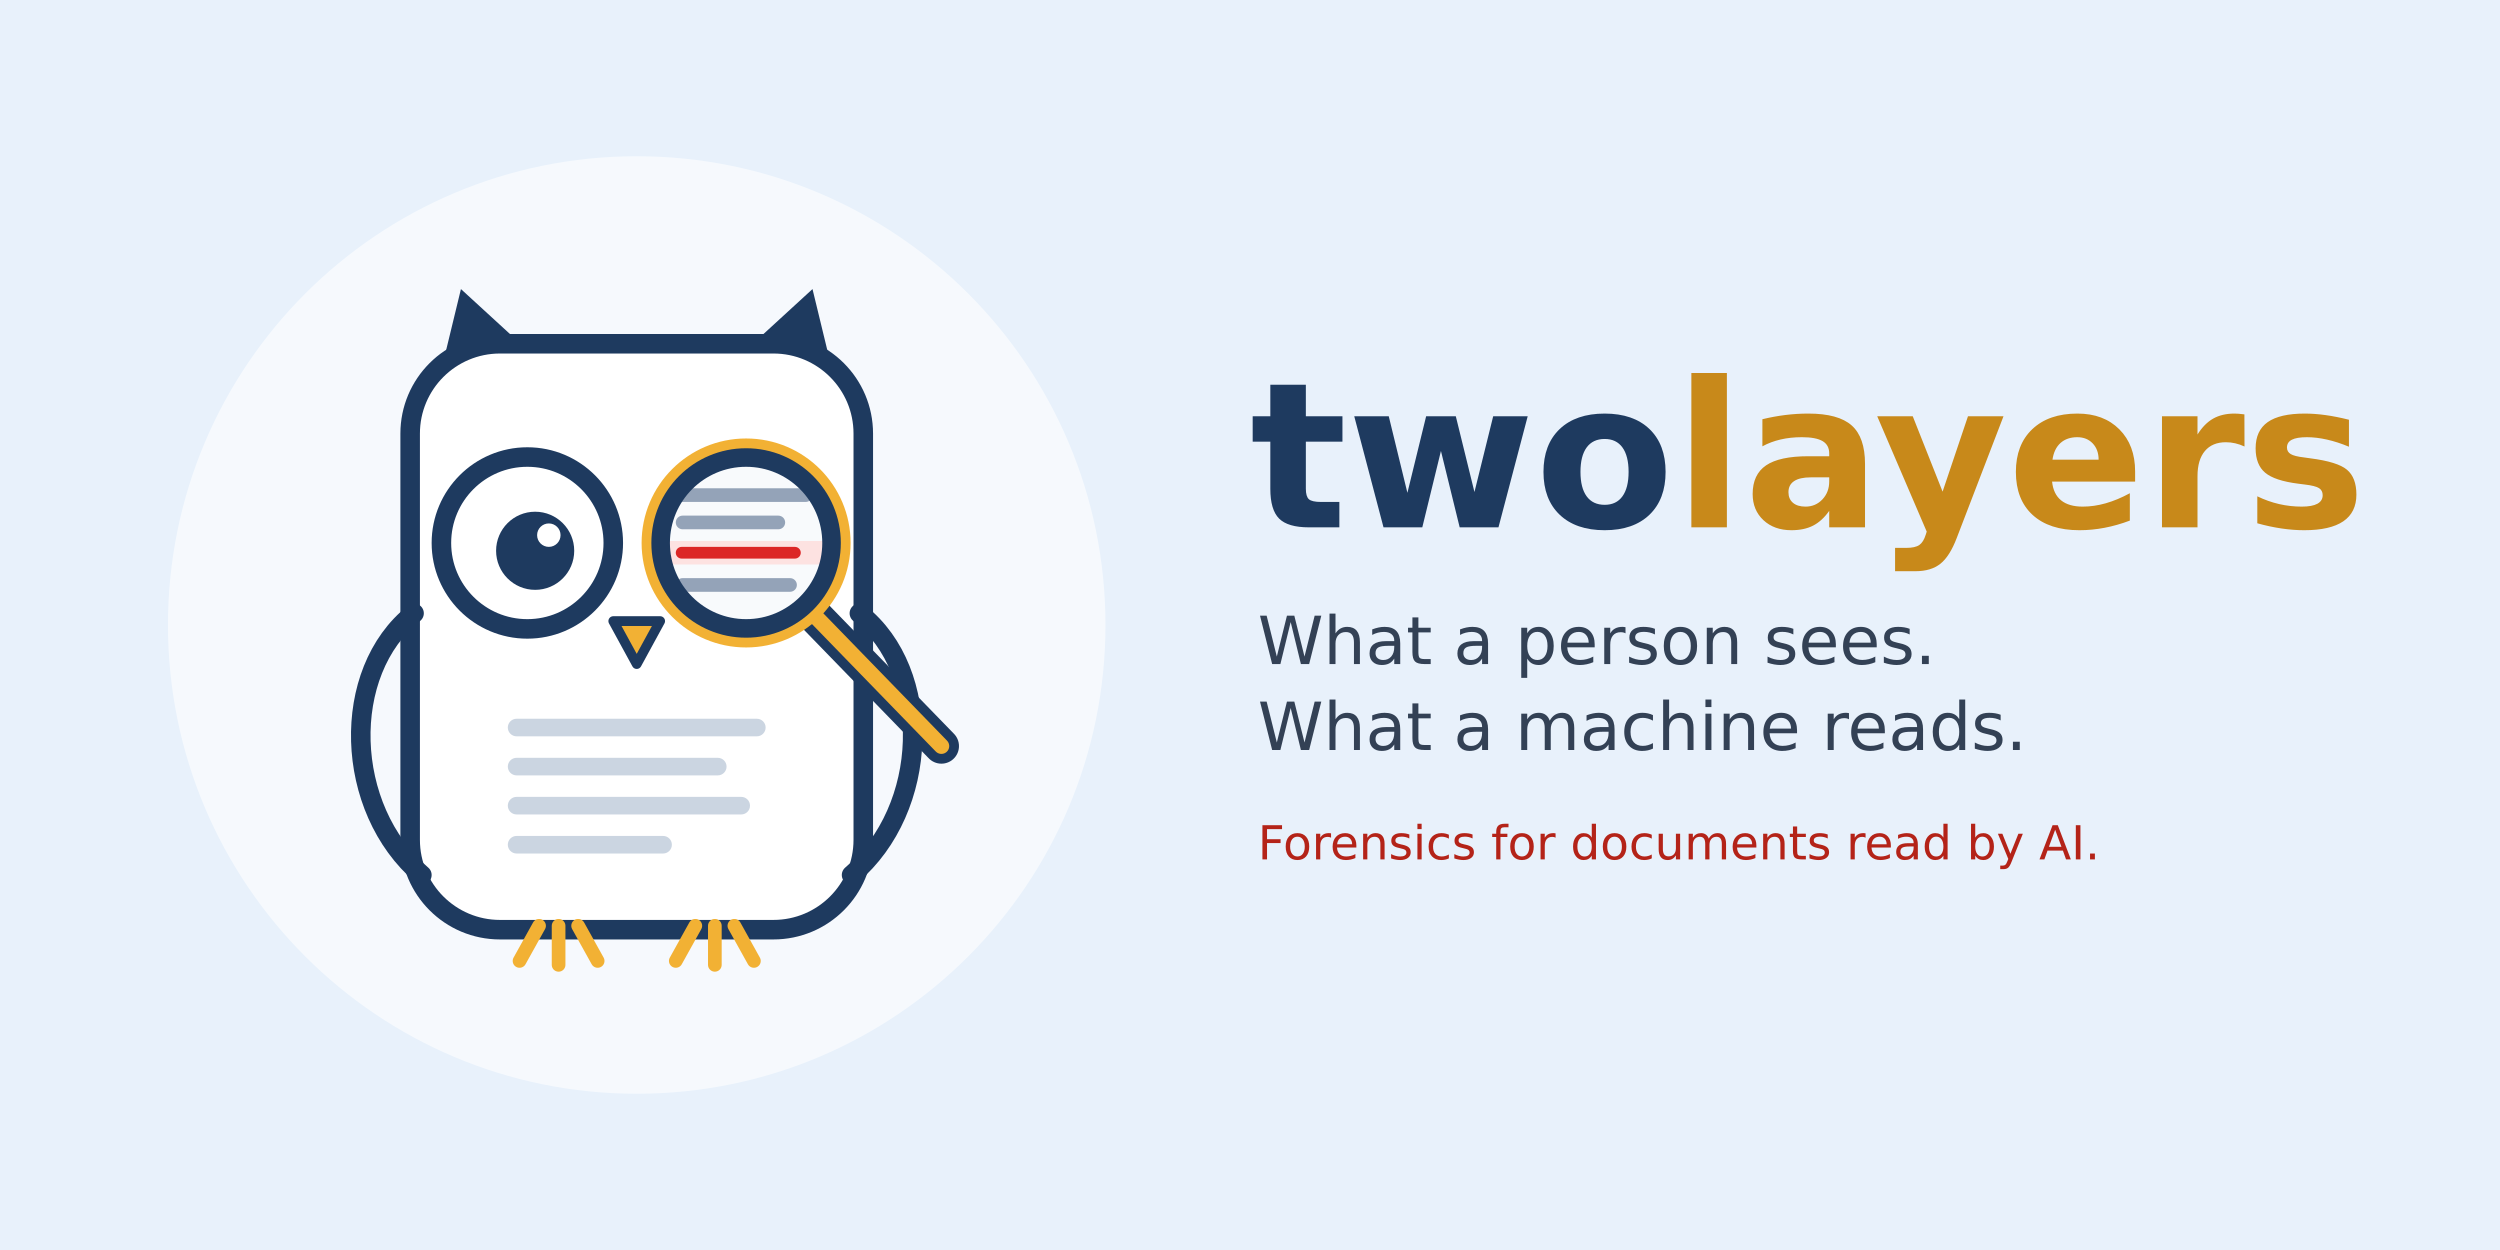
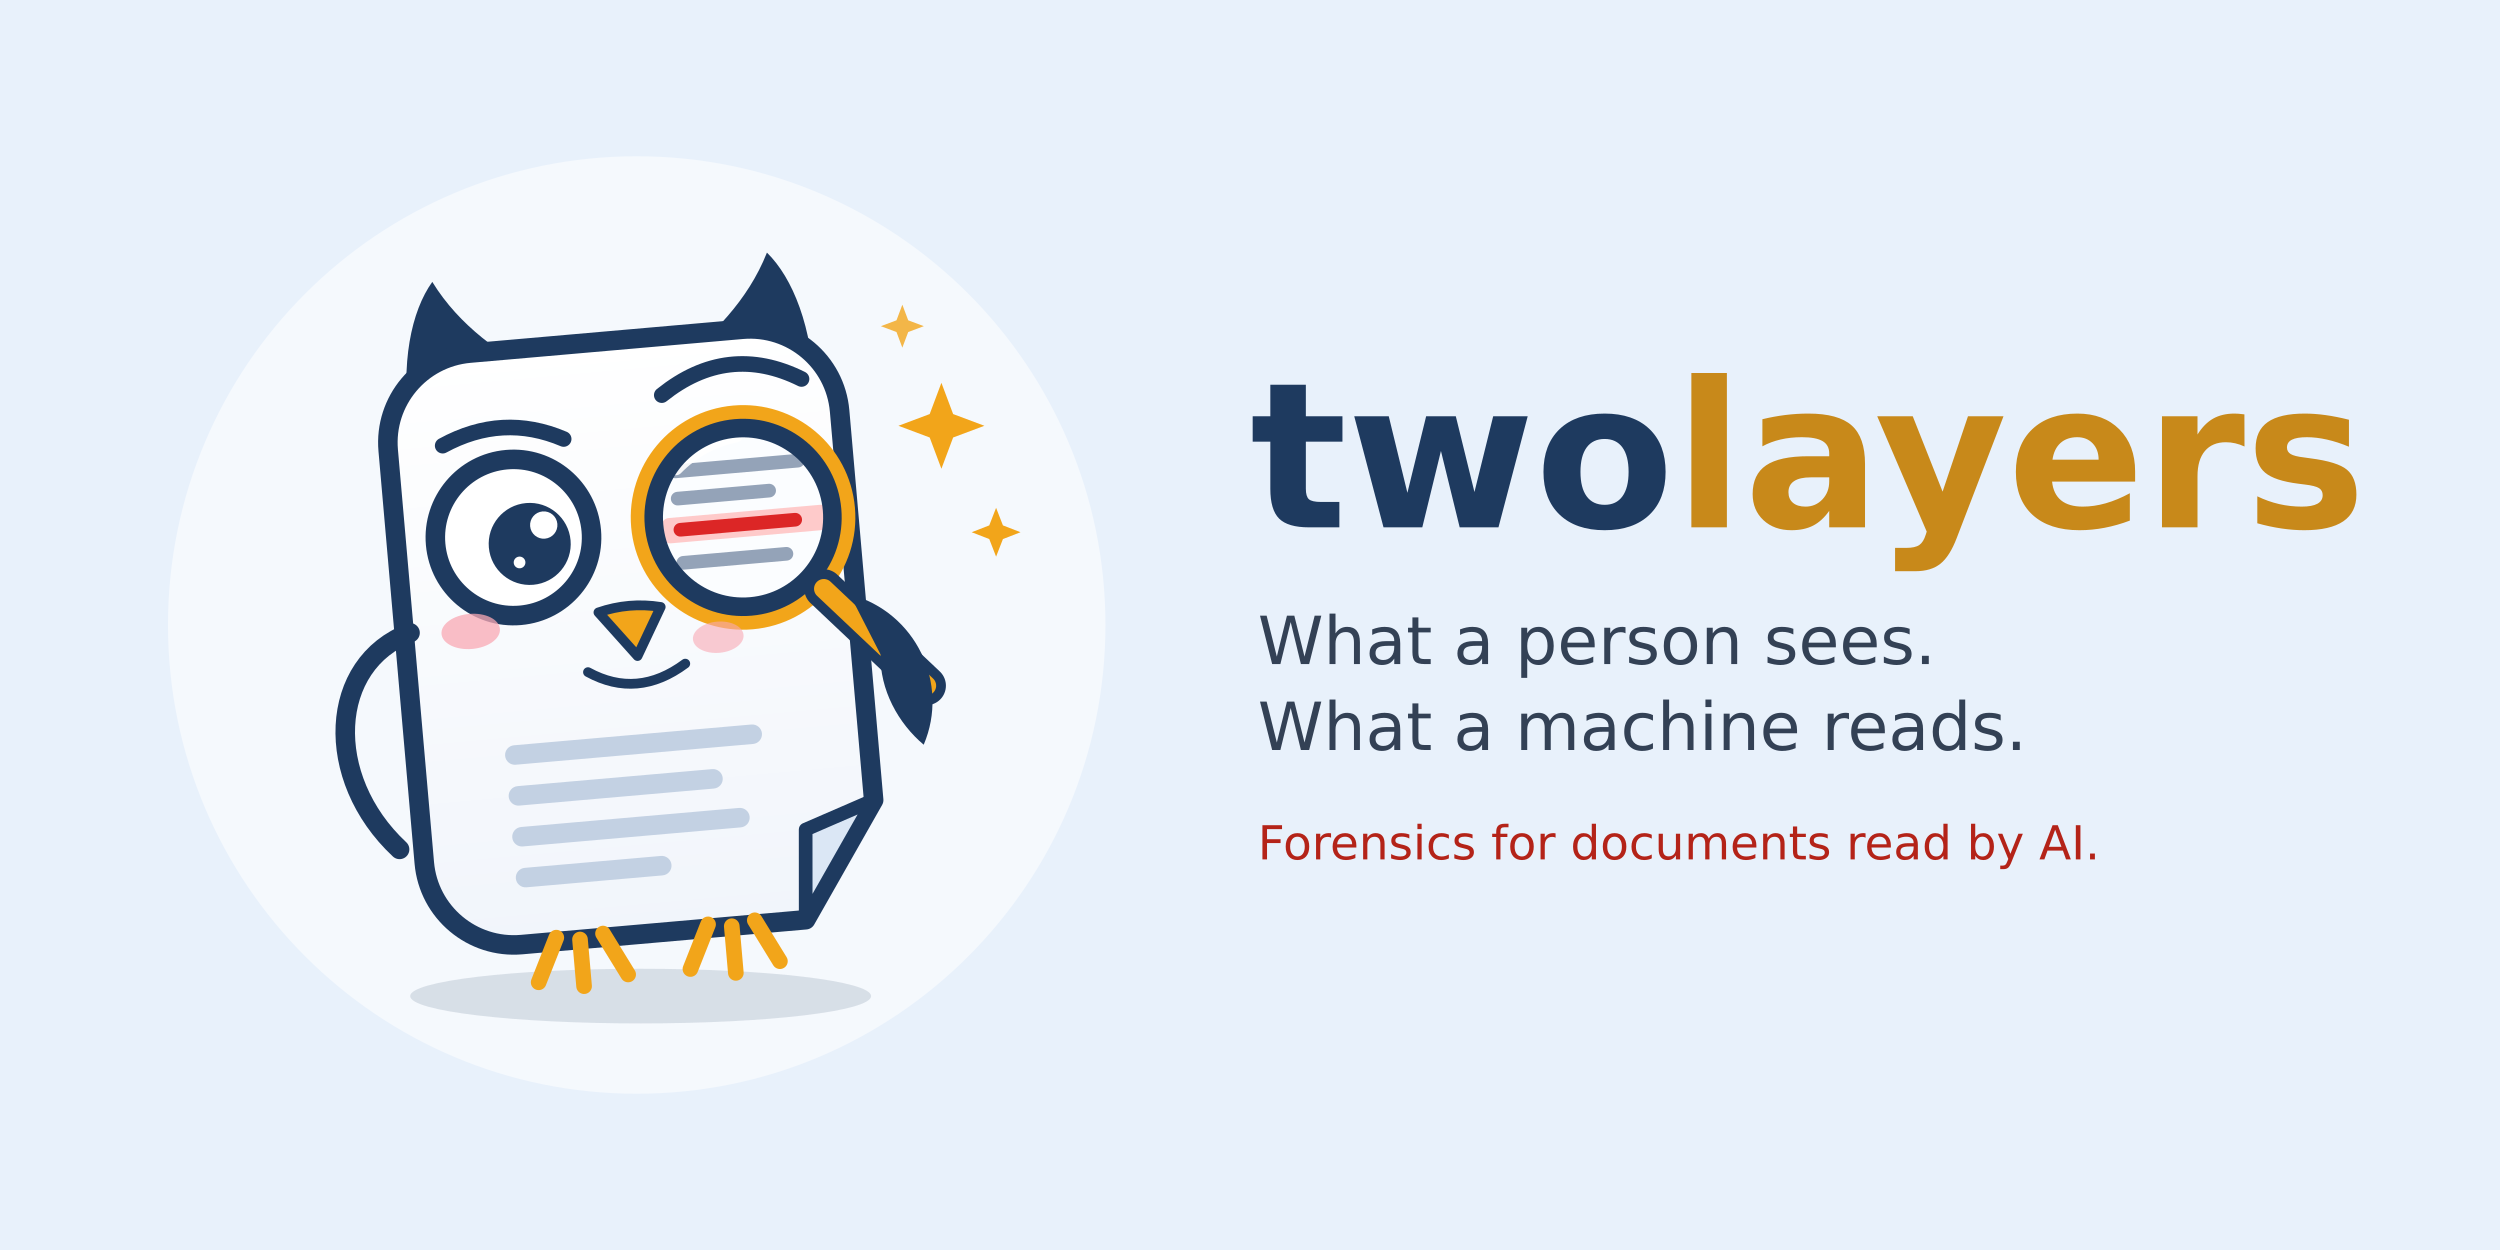
<svg xmlns="http://www.w3.org/2000/svg" width="1280" height="640" viewBox="0 0 1280 640">
  <rect width="1280" height="640" fill="#e8f1fb" />
  <g transform="translate(70,64)">
    <defs>
+       <radialGradient id="fundo" cx="0.5" cy="0.42" r="0.62">
+         <stop offset="0" stop-color="#f3f8ff" />
+         <stop offset="1" stop-color="#cfe2f7" />
+       </radialGradient>
+       <linearGradient id="papel" x1="0" y1="0" x2="0" y2="1">
+         <stop offset="0" stop-color="#ffffff" />
+         <stop offset="1" stop-color="#f1f5fb" />
+       </linearGradient>
      <clipPath id="lente">
-         <circle cx="312" cy="214" r="44" />
+         <circle cx="318" cy="206" r="46" />
      </clipPath>
-       <linearGradient id="fundo" x1="0" y1="0" x2="0" y2="1">
-         <stop offset="0" stop-color="#e8f1fb" />
-         <stop offset="1" stop-color="#d6e6f7" />
-       </linearGradient>
+       <filter id="brilho" x="-50%" y="-50%" width="200%" height="200%">
+         <feGaussianBlur stdDeviation="3" />
+       </filter>
    </defs>
-     <circle cx="256" cy="256" r="240" fill="#ffffff" opacity="0.6" />
-     <path d="M150 150 L166 84 L214 128 Z" fill="#1e3a5f" />
-     <path d="M362 150 L346 84 L298 128 Z" fill="#1e3a5f" />
-     <rect x="140" y="112" width="232" height="300" rx="46" fill="#ffffff" stroke="#1e3a5f" stroke-width="10" />
-     <path d="M142 250 C104 280 106 350 146 384" fill="none" stroke="#1e3a5f" stroke-width="10" stroke-linecap="round" />
-     <path d="M370 250 C408 280 406 350 366 384" fill="none" stroke="#1e3a5f" stroke-width="10" stroke-linecap="round" />
-     <circle cx="200" cy="214" r="44" fill="#ffffff" stroke="#1e3a5f" stroke-width="10" />
-     <circle cx="204" cy="218" r="20" fill="#1e3a5f" />
-     <circle cx="211" cy="210" r="6" fill="#ffffff" />
-     <line x1="344" y1="248" x2="412" y2="318" stroke="#1e3a5f" stroke-width="18" stroke-linecap="round" />
-     <line x1="344" y1="248" x2="412" y2="318" stroke="#f2b134" stroke-width="8" stroke-linecap="round" />
-     <g clip-path="url(#lente)">
-       <rect x="266" y="168" width="92" height="92" fill="#f8fafc" />
-       <rect x="276" y="186" width="70" height="7" rx="3.5" fill="#94a3b8" />
-       <rect x="276" y="200" width="56" height="7" rx="3.5" fill="#94a3b8" />
-       <rect x="270" y="213" width="84" height="12" rx="3" fill="#fde2e1" />
-       <rect x="276" y="216" width="64" height="6" rx="3" fill="#dc2626" />
-       <rect x="276" y="232" width="62" height="7" rx="3.5" fill="#94a3b8" />
+     <circle cx="256" cy="256" r="240" fill="#ffffff" opacity="0.55" />
+     <ellipse cx="258" cy="446" rx="118" ry="14" fill="#1e3a5f" opacity="0.14" />
+     <g transform="rotate(-5 256 290)">
+       <path d="M152 146 C150 112 158 86 170 72 C182 96 202 112 220 124 Z" fill="#1e3a5f" />
+       <path d="M360 146 C362 112 354 86 342 72 C330 96 310 112 292 124 Z" fill="#1e3a5f" />
+       <path d="M186 110 H326 A46 46 0 0 1 372 156 V356 L332 414 H186 A46 46 0 0 1 140 368 V156 A46 46 0 0 1 186 110 Z" fill="url(#papel)" stroke="#1e3a5f" stroke-width="10" stroke-linejoin="round" />
+       <path d="M372 356 L332 414 L336 368 Z" fill="#dbe7f5" stroke="#1e3a5f" stroke-width="7" stroke-linejoin="round" />
+       <path d="M143 250 C100 262 92 320 128 360" fill="none" stroke="#1e3a5f" stroke-width="10" stroke-linecap="round" />
+       <path d="M168 156 Q200 142 230 158" fill="none" stroke="#1e3a5f" stroke-width="8" stroke-linecap="round" />
+       <path d="M282 140 Q318 116 354 138" fill="none" stroke="#1e3a5f" stroke-width="8" stroke-linecap="round" />
+       <circle cx="200" cy="206" r="40" fill="#ffffff" stroke="#1e3a5f" stroke-width="10" />
+       <circle cx="208" cy="210" r="21" fill="#1e3a5f" />
+       <circle cx="216" cy="201" r="7" fill="#ffffff" />
+       <circle cx="202" cy="219" r="3" fill="#ffffff" />
+       <g clip-path="url(#lente)">
+         <rect x="270" y="158" width="96" height="96" fill="#fbfdff" />
+         <rect x="282" y="176" width="70" height="7" rx="3.5" fill="#94a3b8" />
+         <rect x="282" y="190" width="54" height="7" rx="3.5" fill="#94a3b8" />
+         <rect x="276" y="203" width="86" height="13" rx="4" fill="#fecaca" />
+         <rect x="282" y="206" width="66" height="7" rx="3.5" fill="#dc2626" />
+         <rect x="282" y="223" width="60" height="7" rx="3.5" fill="#94a3b8" />
+         <path d="M286 178 Q300 166 318 164" fill="none" stroke="#ffffff" stroke-width="7" stroke-linecap="round" opacity="0.9" />
+       </g>
+       <circle cx="318" cy="206" r="46" fill="none" stroke="#1e3a5f" stroke-width="10" />
+       <circle cx="318" cy="206" r="54" fill="none" stroke="#f2a51a" stroke-width="7" />
+       <line x1="356" y1="246" x2="404" y2="300" stroke="#1e3a5f" stroke-width="20" stroke-linecap="round" />
+       <line x1="356" y1="246" x2="404" y2="300" stroke="#f2a51a" stroke-width="10" stroke-linecap="round" />
+       <path d="M369 250 C402 262 416 300 400 330 C388 318 380 300 382 282 Z" fill="#1e3a5f" />
+       <ellipse cx="174" cy="252" rx="15" ry="9" fill="#f9a8b4" opacity="0.75" />
+       <ellipse cx="300" cy="266" rx="13" ry="8" fill="#f9a8b4" opacity="0.6" />
+       <path d="M240 248 Q256 244 272 248 L258 272 Z" fill="#f2a51a" stroke="#1e3a5f" stroke-width="5" stroke-linejoin="round" />
+       <path d="M232 278 Q256 294 282 278" fill="none" stroke="#1e3a5f" stroke-width="5" stroke-linecap="round" />
+       <rect x="186" y="312" width="132" height="10" rx="5" fill="#c3d1e3" />
+       <rect x="186" y="333" width="110" height="10" rx="5" fill="#c3d1e3" />
+       <rect x="186" y="354" width="122" height="10" rx="5" fill="#c3d1e3" />
+       <rect x="186" y="375" width="80" height="10" rx="5" fill="#c3d1e3" />
+       <path d="M204 412 l-11 22 M216 414 v24 M228 412 l11 22" stroke="#f2a51a" stroke-width="8" stroke-linecap="round" />
+       <path d="M282 412 l-11 22 M294 414 v24 M306 412 l11 22" stroke="#f2a51a" stroke-width="8" stroke-linecap="round" />
    </g>
-     <circle cx="312" cy="214" r="44" fill="none" stroke="#1e3a5f" stroke-width="10" />
-     <circle cx="312" cy="214" r="51" fill="none" stroke="#f2b134" stroke-width="5" />
-     <path d="M244 254 L268 254 L256 276 Z" fill="#f2b134" stroke="#1e3a5f" stroke-width="5" stroke-linejoin="round" />
-     <rect x="190" y="304" width="132" height="9" rx="4.5" fill="#cbd5e1" />
-     <rect x="190" y="324" width="112" height="9" rx="4.5" fill="#cbd5e1" />
-     <rect x="190" y="344" width="124" height="9" rx="4.5" fill="#cbd5e1" />
-     <rect x="190" y="364" width="84" height="9" rx="4.5" fill="#cbd5e1" />
-     <path d="M206 410 l-10 18 M216 410 v20 M226 410 l10 18" stroke="#f2b134" stroke-width="7" stroke-linecap="round" />
-     <path d="M286 410 l-10 18 M296 410 v20 M306 410 l10 18" stroke="#f2b134" stroke-width="7" stroke-linecap="round" />
+     <g fill="#f2a51a">
+       <path d="M412 132 l6 16 l16 6 l-16 6 l-6 16 l-6 -16 l-16 -6 l16 -6 Z" />
+       <path d="M440 196 l3.5 9 l9 3.5 l-9 3.5 l-3.5 9 l-3.5 -9 l-9 -3.5 l9 -3.5 Z" />
+       <path d="M392 92 l3 8 l8 3 l-8 3 l-3 8 l-3 -8 l-8 -3 l8 -3 Z" opacity="0.8" />
+     </g>
  </g>
  <text x="640" y="270" font-family="DejaVu Sans, Arial, sans-serif" font-size="104" font-weight="700" fill="#1e3a5f">two<tspan fill="#c8891a">layers</tspan>
  </text>
  <text x="644" y="340" font-family="DejaVu Sans, Arial, sans-serif" font-size="34" fill="#334155">What a person sees.</text>
  <text x="644" y="384" font-family="DejaVu Sans, Arial, sans-serif" font-size="34" fill="#334155">What a machine reads.</text>
  <text x="644" y="440" font-family="DejaVu Sans, Arial, sans-serif" font-size="24" fill="#b42318">Forensics for documents read by AI.</text>
</svg>
